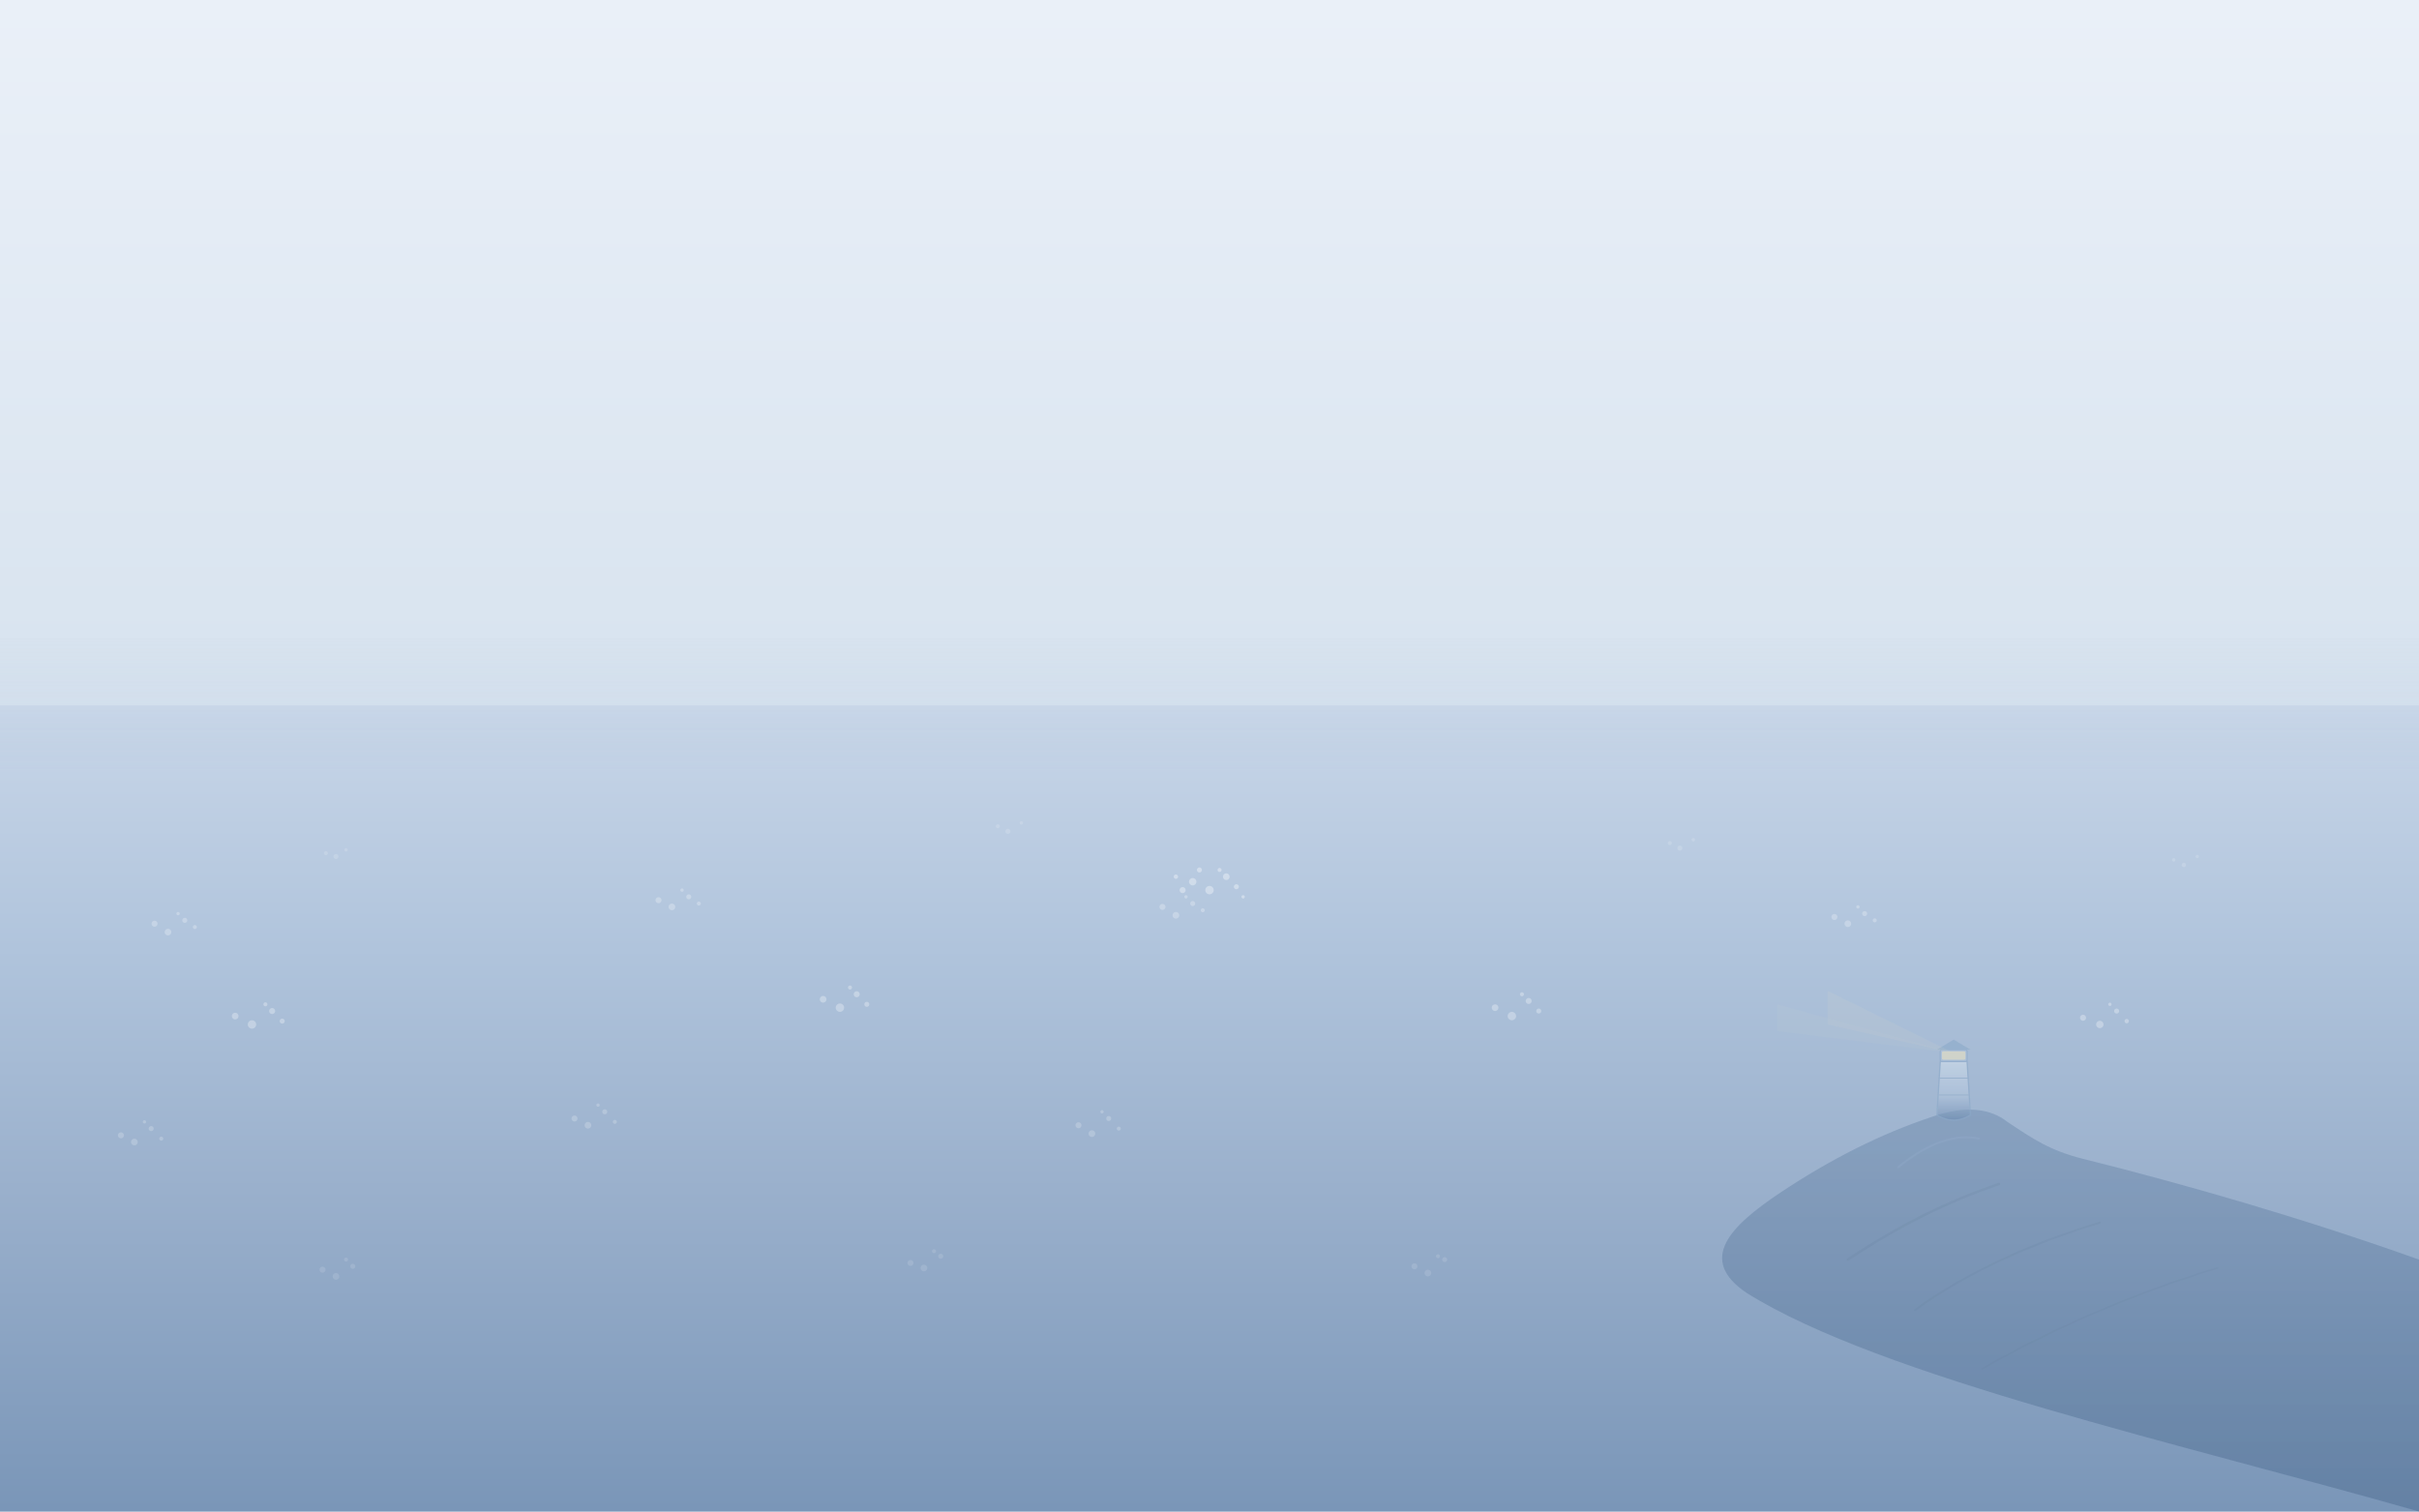
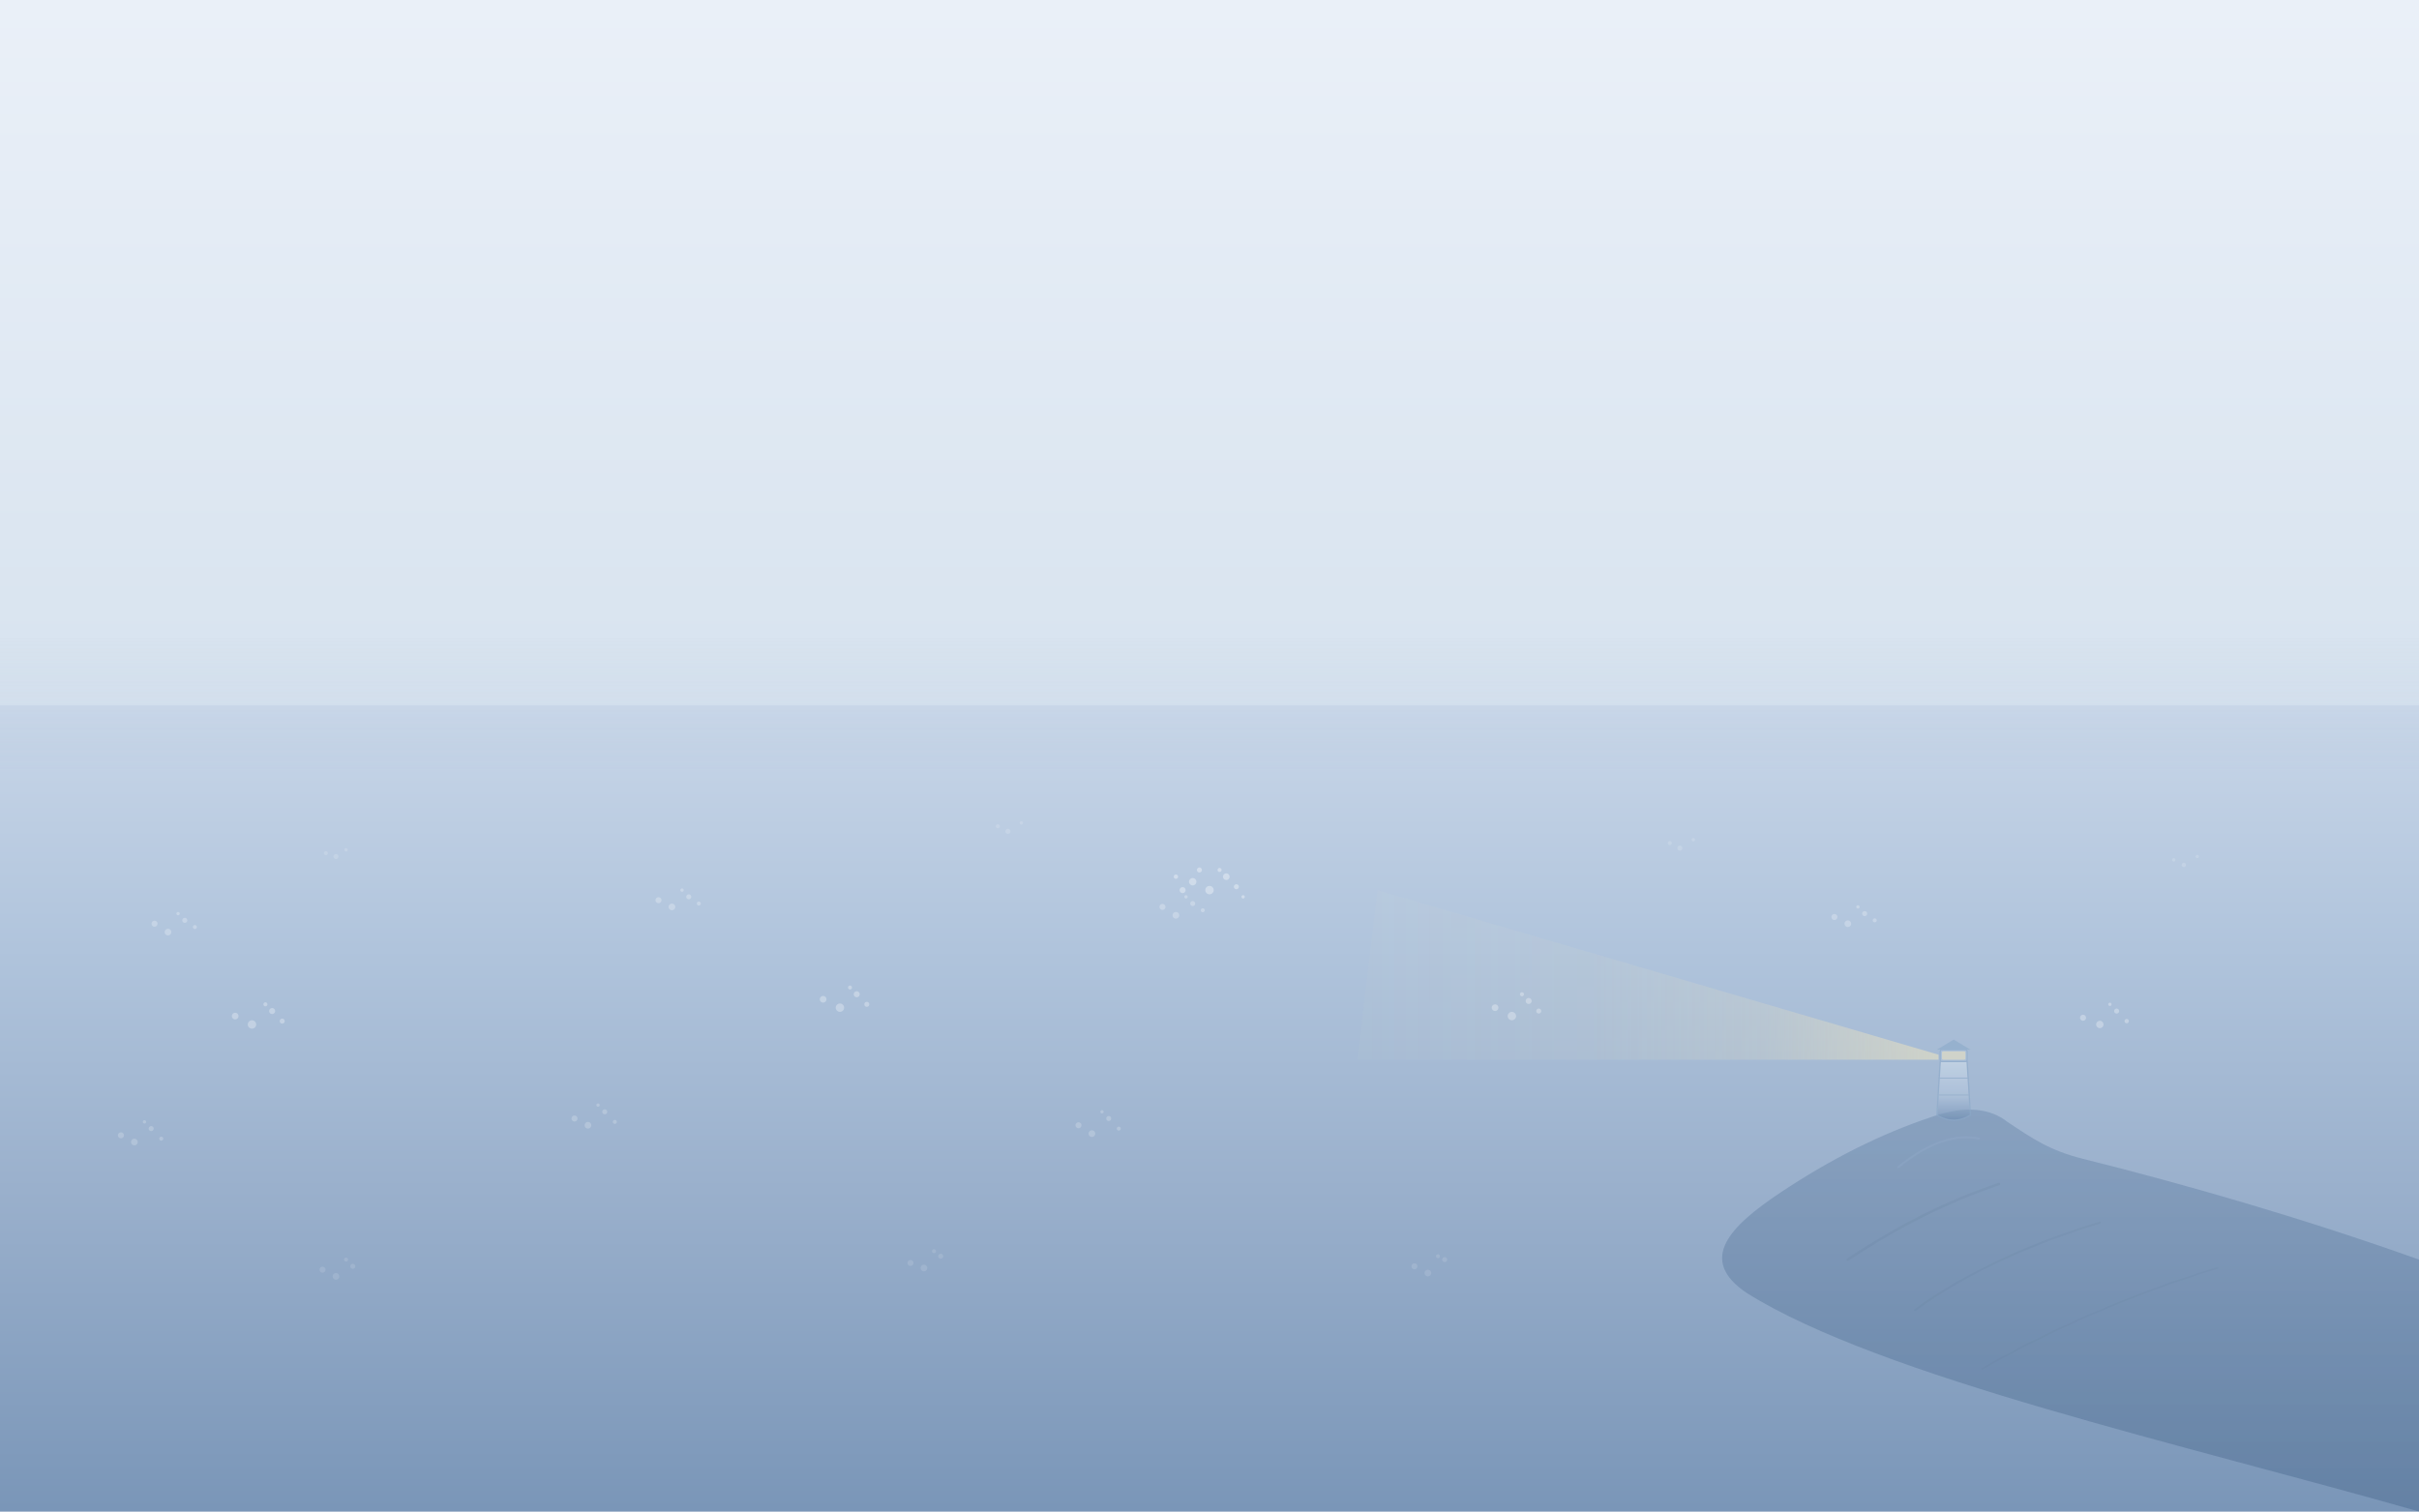
<svg xmlns="http://www.w3.org/2000/svg" viewBox="0 0 1440 900" width="1440" height="900">
  <linearGradient id="sky" x1="0" y1="0" x2="0" y2="1">
    <stop offset="0%" stop-color="#EAF0F8" />
    <stop offset="50%" stop-color="#D6E2EE" />
    <stop offset="100%" stop-color="#C8D6E8" />
  </linearGradient>
  <rect width="1440" height="900" fill="url(#sky)" />
  <linearGradient id="sea" x1="0" y1="0" x2="0" y2="1">
    <stop offset="0%" stop-color="#C8D6E8" />
    <stop offset="30%" stop-color="#B0C4DC" />
    <stop offset="60%" stop-color="#9AB0CC" />
    <stop offset="100%" stop-color="#7A96B8" />
  </linearGradient>
  <rect x="0" y="420" width="1440" height="480" fill="url(#sea)" />
  <linearGradient id="merge" x1="0" y1="0" x2="0" y2="1">
    <stop offset="0%" stop-color="#D6E2EE" stop-opacity="0.5" />
    <stop offset="50%" stop-color="#C8D6E8" stop-opacity="0.3" />
    <stop offset="100%" stop-color="#B0C4DC" stop-opacity="0" />
  </linearGradient>
  <rect x="0" y="380" width="1440" height="80" fill="url(#merge)" />
  <g opacity="0.35">
    <linearGradient id="islandGrad" x1="0" y1="0" x2="0" y2="1">
      <stop offset="0%" stop-color="#5A7AA0" />
      <stop offset="100%" stop-color="#3A5A80" />
    </linearGradient>
    <path d="M1440,900              C1300,860 1120,820 1040,770              C1010,750 1030,730 1060,710              C1090,690 1120,675 1150,665              C1170,658 1185,660 1195,668              C1210,678 1220,685 1240,690              C1300,705 1370,725 1440,750              L1440,900 Z" fill="url(#islandGrad)" />
    <path d="M1100,750 C1130,730 1160,715 1190,705" fill="none" stroke="#2E4E70" stroke-width="1.5" stroke-linecap="round" opacity="0.40" />
    <path d="M1140,780 C1170,758 1210,740 1250,728" fill="none" stroke="#2E4E70" stroke-width="1.2" stroke-linecap="round" opacity="0.35" />
    <path d="M1180,815 C1220,792 1270,770 1320,755" fill="none" stroke="#2E4E70" stroke-width="1" stroke-linecap="round" opacity="0.30" />
    <path d="M1130,695 C1148,680 1165,675 1178,678" fill="none" stroke="#7A9AC0" stroke-width="1.2" stroke-linecap="round" opacity="0.35" />
  </g>
  <g opacity="0.56">
    <linearGradient id="towerGrad" x1="0" y1="0" x2="0" y2="1">
      <stop offset="0%" stop-color="#D6E2EE" />
      <stop offset="60%" stop-color="#B0C4DC" />
      <stop offset="100%" stop-color="#6A8AB0" />
    </linearGradient>
    <path d="M1153,664 Q1163,670 1173,664 L1171,632 L1155,632 Z" fill="url(#towerGrad)" stroke="#8AA8C8" stroke-width="0.8" />
    <line x1="1154" y1="652" x2="1172" y2="652" stroke="#8AA8C8" stroke-width="0.5" />
    <line x1="1154" y1="642" x2="1172" y2="642" stroke="#8AA8C8" stroke-width="0.5" />
    <rect x="1155" y="625" width="16" height="7" rx="1" fill="#B0C4DC" stroke="#8AA8C8" stroke-width="0.7" />
    <rect x="1156" y="626" width="14" height="5" rx="0.8" fill="#FFEEBB" opacity="0.82" />
    <path d="M1153,625 L1163,619 L1173,625 Z" fill="#8AA8C8" />
-     <path d="M1163,627 L1088,590 L1088,610 Z" fill="#FFEEBB" opacity="0.12" />
-     <path d="M1163,627 L1058,598 L1058,614 Z" fill="#FFEEBB" opacity="0.06" />
+     <linearGradient id="beamFade" x1="1" y1="0" x2="0" y2="0">
+       <stop offset="0%" stop-color="#FFEEBB" stop-opacity="0.82" />
+       <stop offset="30%" stop-color="#FFEEBB" stop-opacity="0.30" />
+       <stop offset="60%" stop-color="#FFEEBB" stop-opacity="0.12" />
+       <stop offset="100%" stop-color="#FFEEBB" stop-opacity="0.04" />
+     </linearGradient>
+     <g opacity="1">
+       <animateTransform attributeName="transform" type="rotate" values="-3 1154 630; 3 1154 630; -3 1154 630" keyTimes="0; 0.5; 1" dur="6s" repeatCount="indefinite" />
+       <path d="M1154,628 L820,530 L808,631 L1154,631 Z" fill="url(#beamFade)" />
+     </g>
  </g>
  <g fill="#FFFFFF">
    <g opacity="0.15">
      <circle cx="200" cy="510" r="1.5" />
      <circle cx="206" cy="506" r="1" />
      <circle cx="194" cy="508" r="1.2" />
      <circle cx="600" cy="495" r="1.5" />
      <circle cx="608" cy="490" r="1" />
      <circle cx="594" cy="492" r="1.2" />
      <circle cx="1000" cy="505" r="1.5" />
      <circle cx="1008" cy="500" r="1" />
      <circle cx="994" cy="502" r="1.2" />
      <circle cx="1300" cy="515" r="1.3" />
      <circle cx="1308" cy="510" r="1" />
      <circle cx="1294" cy="512" r="1" />
    </g>
    <g opacity="0.25">
      <circle cx="100" cy="555" r="2" />
      <circle cx="110" cy="548" r="1.5" />
      <circle cx="92" cy="550" r="1.8" />
      <circle cx="106" cy="544" r="1" />
      <circle cx="116" cy="552" r="1.2" />
      <circle cx="400" cy="540" r="2" />
      <circle cx="410" cy="534" r="1.5" />
      <circle cx="392" cy="536" r="1.8" />
      <circle cx="406" cy="530" r="1" />
      <circle cx="416" cy="538" r="1.2" />
      <circle cx="700" cy="545" r="2" />
      <circle cx="710" cy="538" r="1.5" />
      <circle cx="692" cy="540" r="1.8" />
      <circle cx="706" cy="534" r="1" />
      <circle cx="716" cy="542" r="1.2" />
      <circle cx="1100" cy="550" r="2" />
      <circle cx="1110" cy="544" r="1.5" />
      <circle cx="1092" cy="546" r="1.8" />
      <circle cx="1106" cy="540" r="1" />
      <circle cx="1116" cy="548" r="1.2" />
    </g>
    <g opacity="0.35">
      <circle cx="720" cy="530" r="2.5" />
      <circle cx="730" cy="522" r="2" />
      <circle cx="710" cy="525" r="2.2" />
      <circle cx="736" cy="528" r="1.5" />
      <circle cx="704" cy="530" r="1.8" />
      <circle cx="726" cy="518" r="1.2" />
      <circle cx="714" cy="518" r="1.5" />
      <circle cx="740" cy="534" r="1" />
      <circle cx="700" cy="522" r="1.3" />
    </g>
    <g opacity="0.30">
      <circle cx="150" cy="610" r="2.5" />
      <circle cx="162" cy="602" r="1.8" />
      <circle cx="140" cy="605" r="2" />
      <circle cx="158" cy="598" r="1.2" />
      <circle cx="168" cy="608" r="1.5" />
      <circle cx="500" cy="600" r="2.5" />
      <circle cx="510" cy="592" r="1.8" />
      <circle cx="490" cy="595" r="2" />
      <circle cx="506" cy="588" r="1.2" />
      <circle cx="516" cy="598" r="1.5" />
      <circle cx="900" cy="605" r="2.5" />
      <circle cx="910" cy="596" r="1.8" />
      <circle cx="890" cy="600" r="2" />
      <circle cx="906" cy="592" r="1.2" />
      <circle cx="916" cy="602" r="1.5" />
      <circle cx="1250" cy="610" r="2.2" />
      <circle cx="1260" cy="602" r="1.5" />
      <circle cx="1240" cy="606" r="1.8" />
      <circle cx="1256" cy="598" r="1" />
      <circle cx="1266" cy="608" r="1.3" />
    </g>
    <g opacity="0.20">
      <circle cx="80" cy="680" r="2" />
      <circle cx="90" cy="672" r="1.5" />
      <circle cx="72" cy="676" r="1.8" />
      <circle cx="86" cy="668" r="1" />
      <circle cx="96" cy="678" r="1.2" />
      <circle cx="350" cy="670" r="2" />
      <circle cx="360" cy="662" r="1.5" />
      <circle cx="342" cy="666" r="1.8" />
      <circle cx="356" cy="658" r="1" />
      <circle cx="366" cy="668" r="1.2" />
      <circle cx="650" cy="675" r="2" />
      <circle cx="660" cy="666" r="1.5" />
      <circle cx="642" cy="670" r="1.8" />
      <circle cx="656" cy="662" r="1" />
      <circle cx="666" cy="672" r="1.2" />
    </g>
    <g opacity="0.12">
      <circle cx="200" cy="760" r="2" />
      <circle cx="210" cy="754" r="1.5" />
      <circle cx="192" cy="756" r="1.8" />
      <circle cx="206" cy="750" r="1.2" />
      <circle cx="550" cy="755" r="2" />
      <circle cx="560" cy="748" r="1.5" />
      <circle cx="542" cy="752" r="1.8" />
      <circle cx="556" cy="745" r="1.2" />
      <circle cx="850" cy="758" r="2" />
      <circle cx="860" cy="750" r="1.5" />
      <circle cx="842" cy="754" r="1.8" />
      <circle cx="856" cy="748" r="1.2" />
    </g>
  </g>
</svg>
